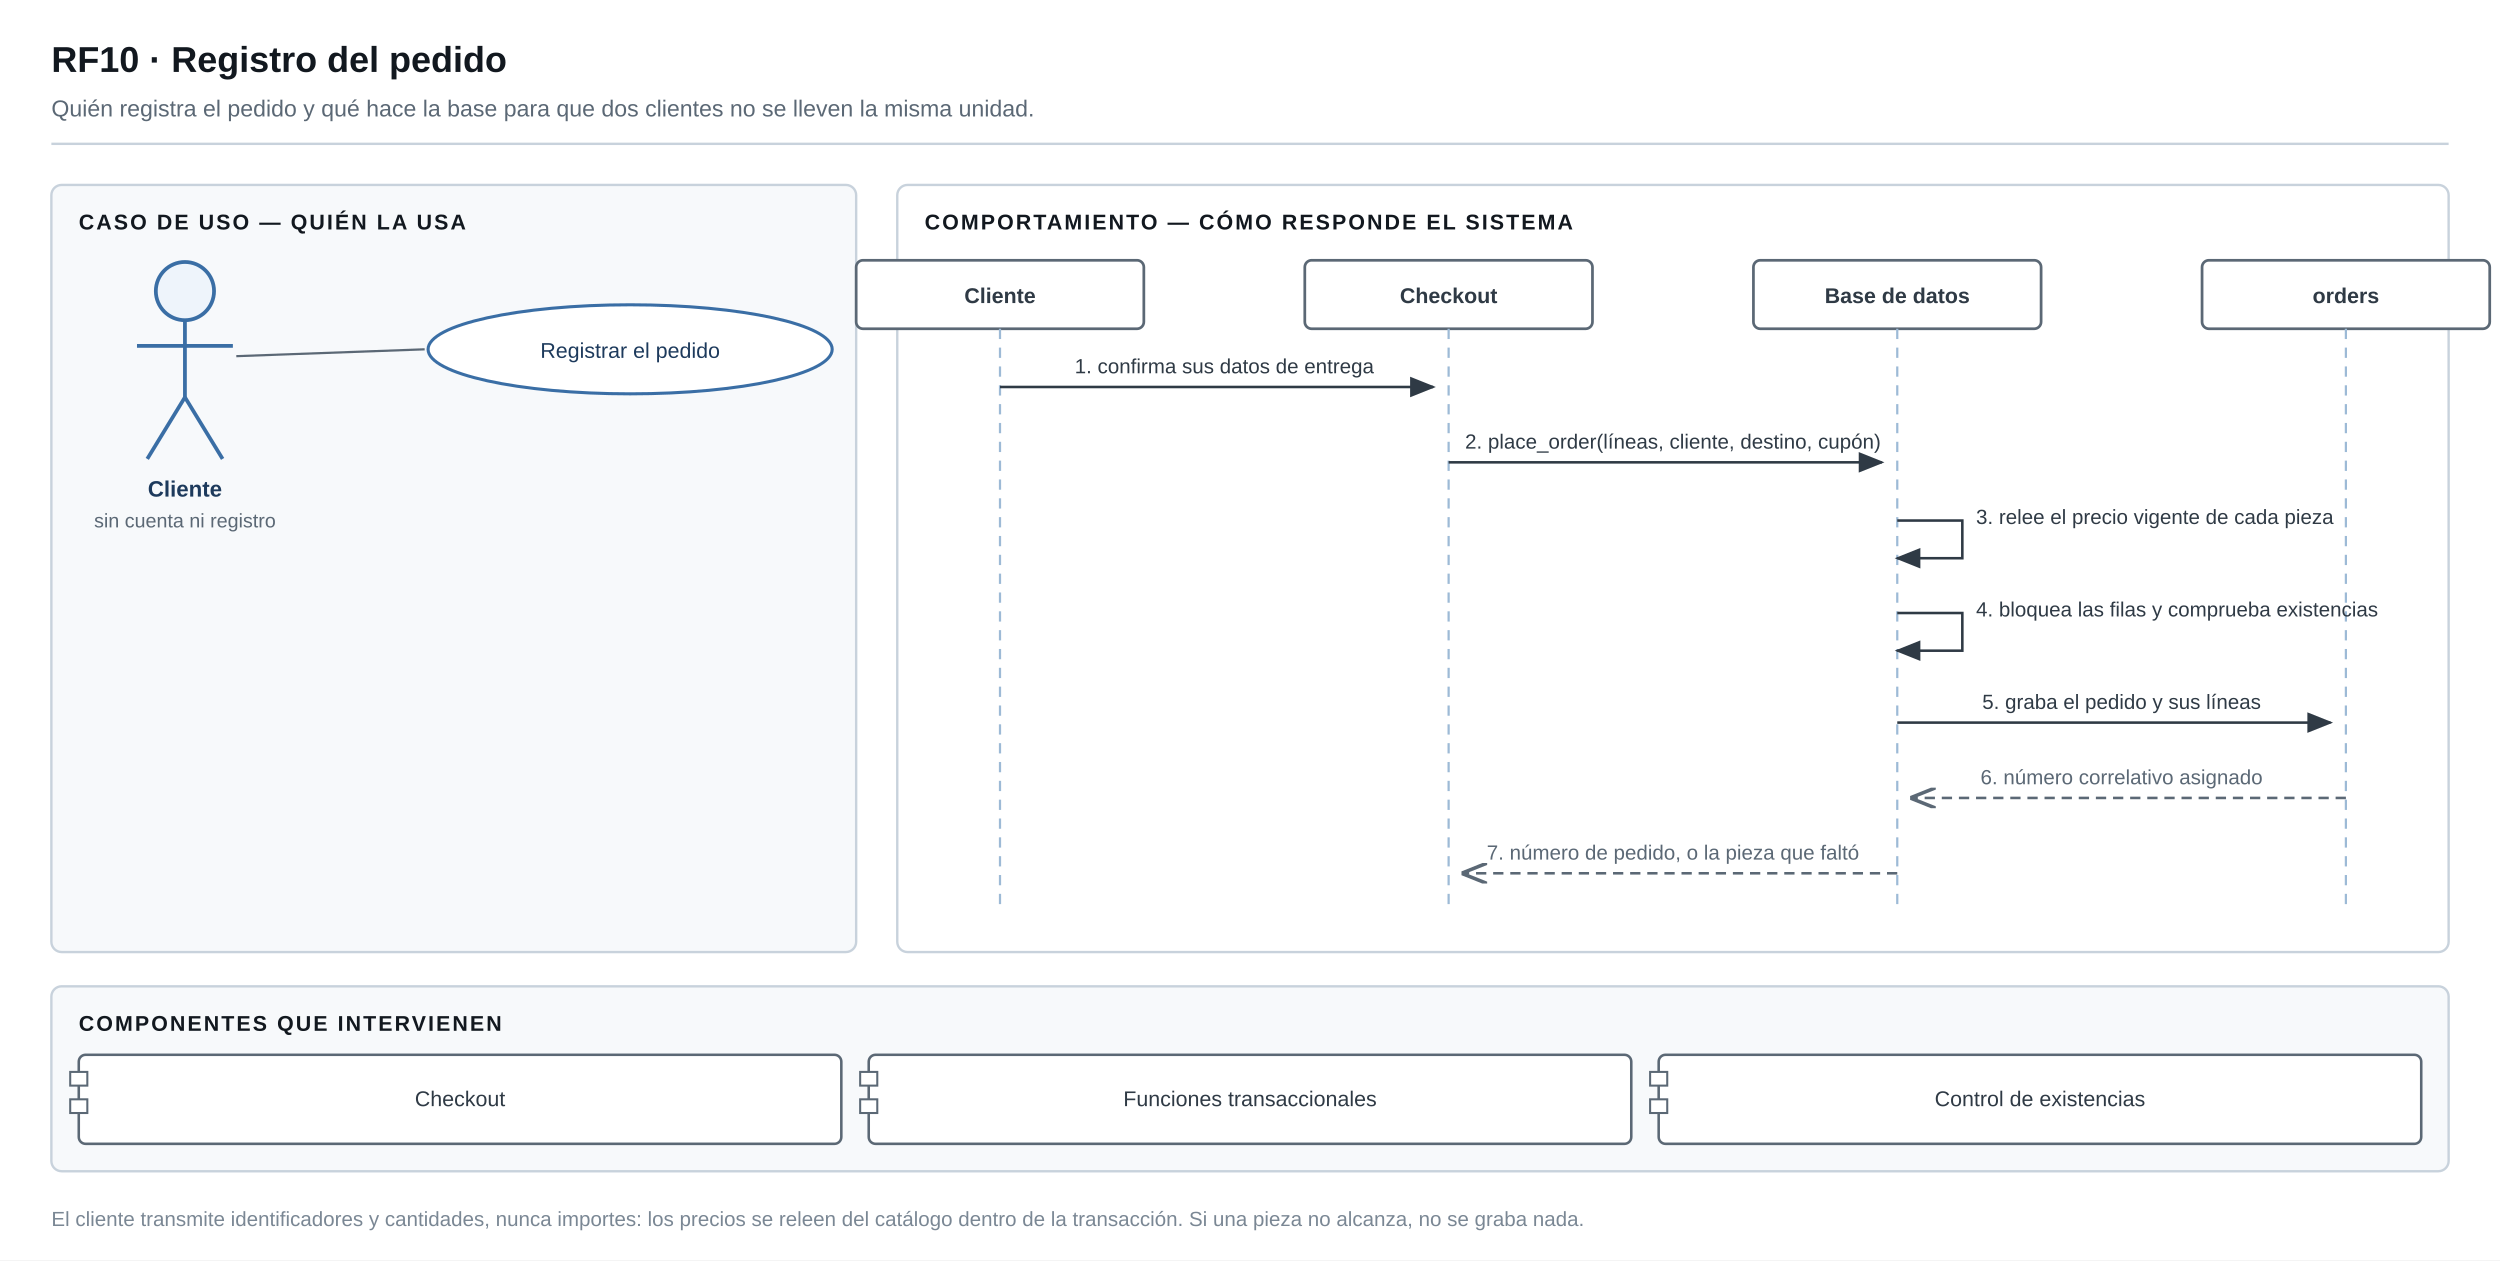
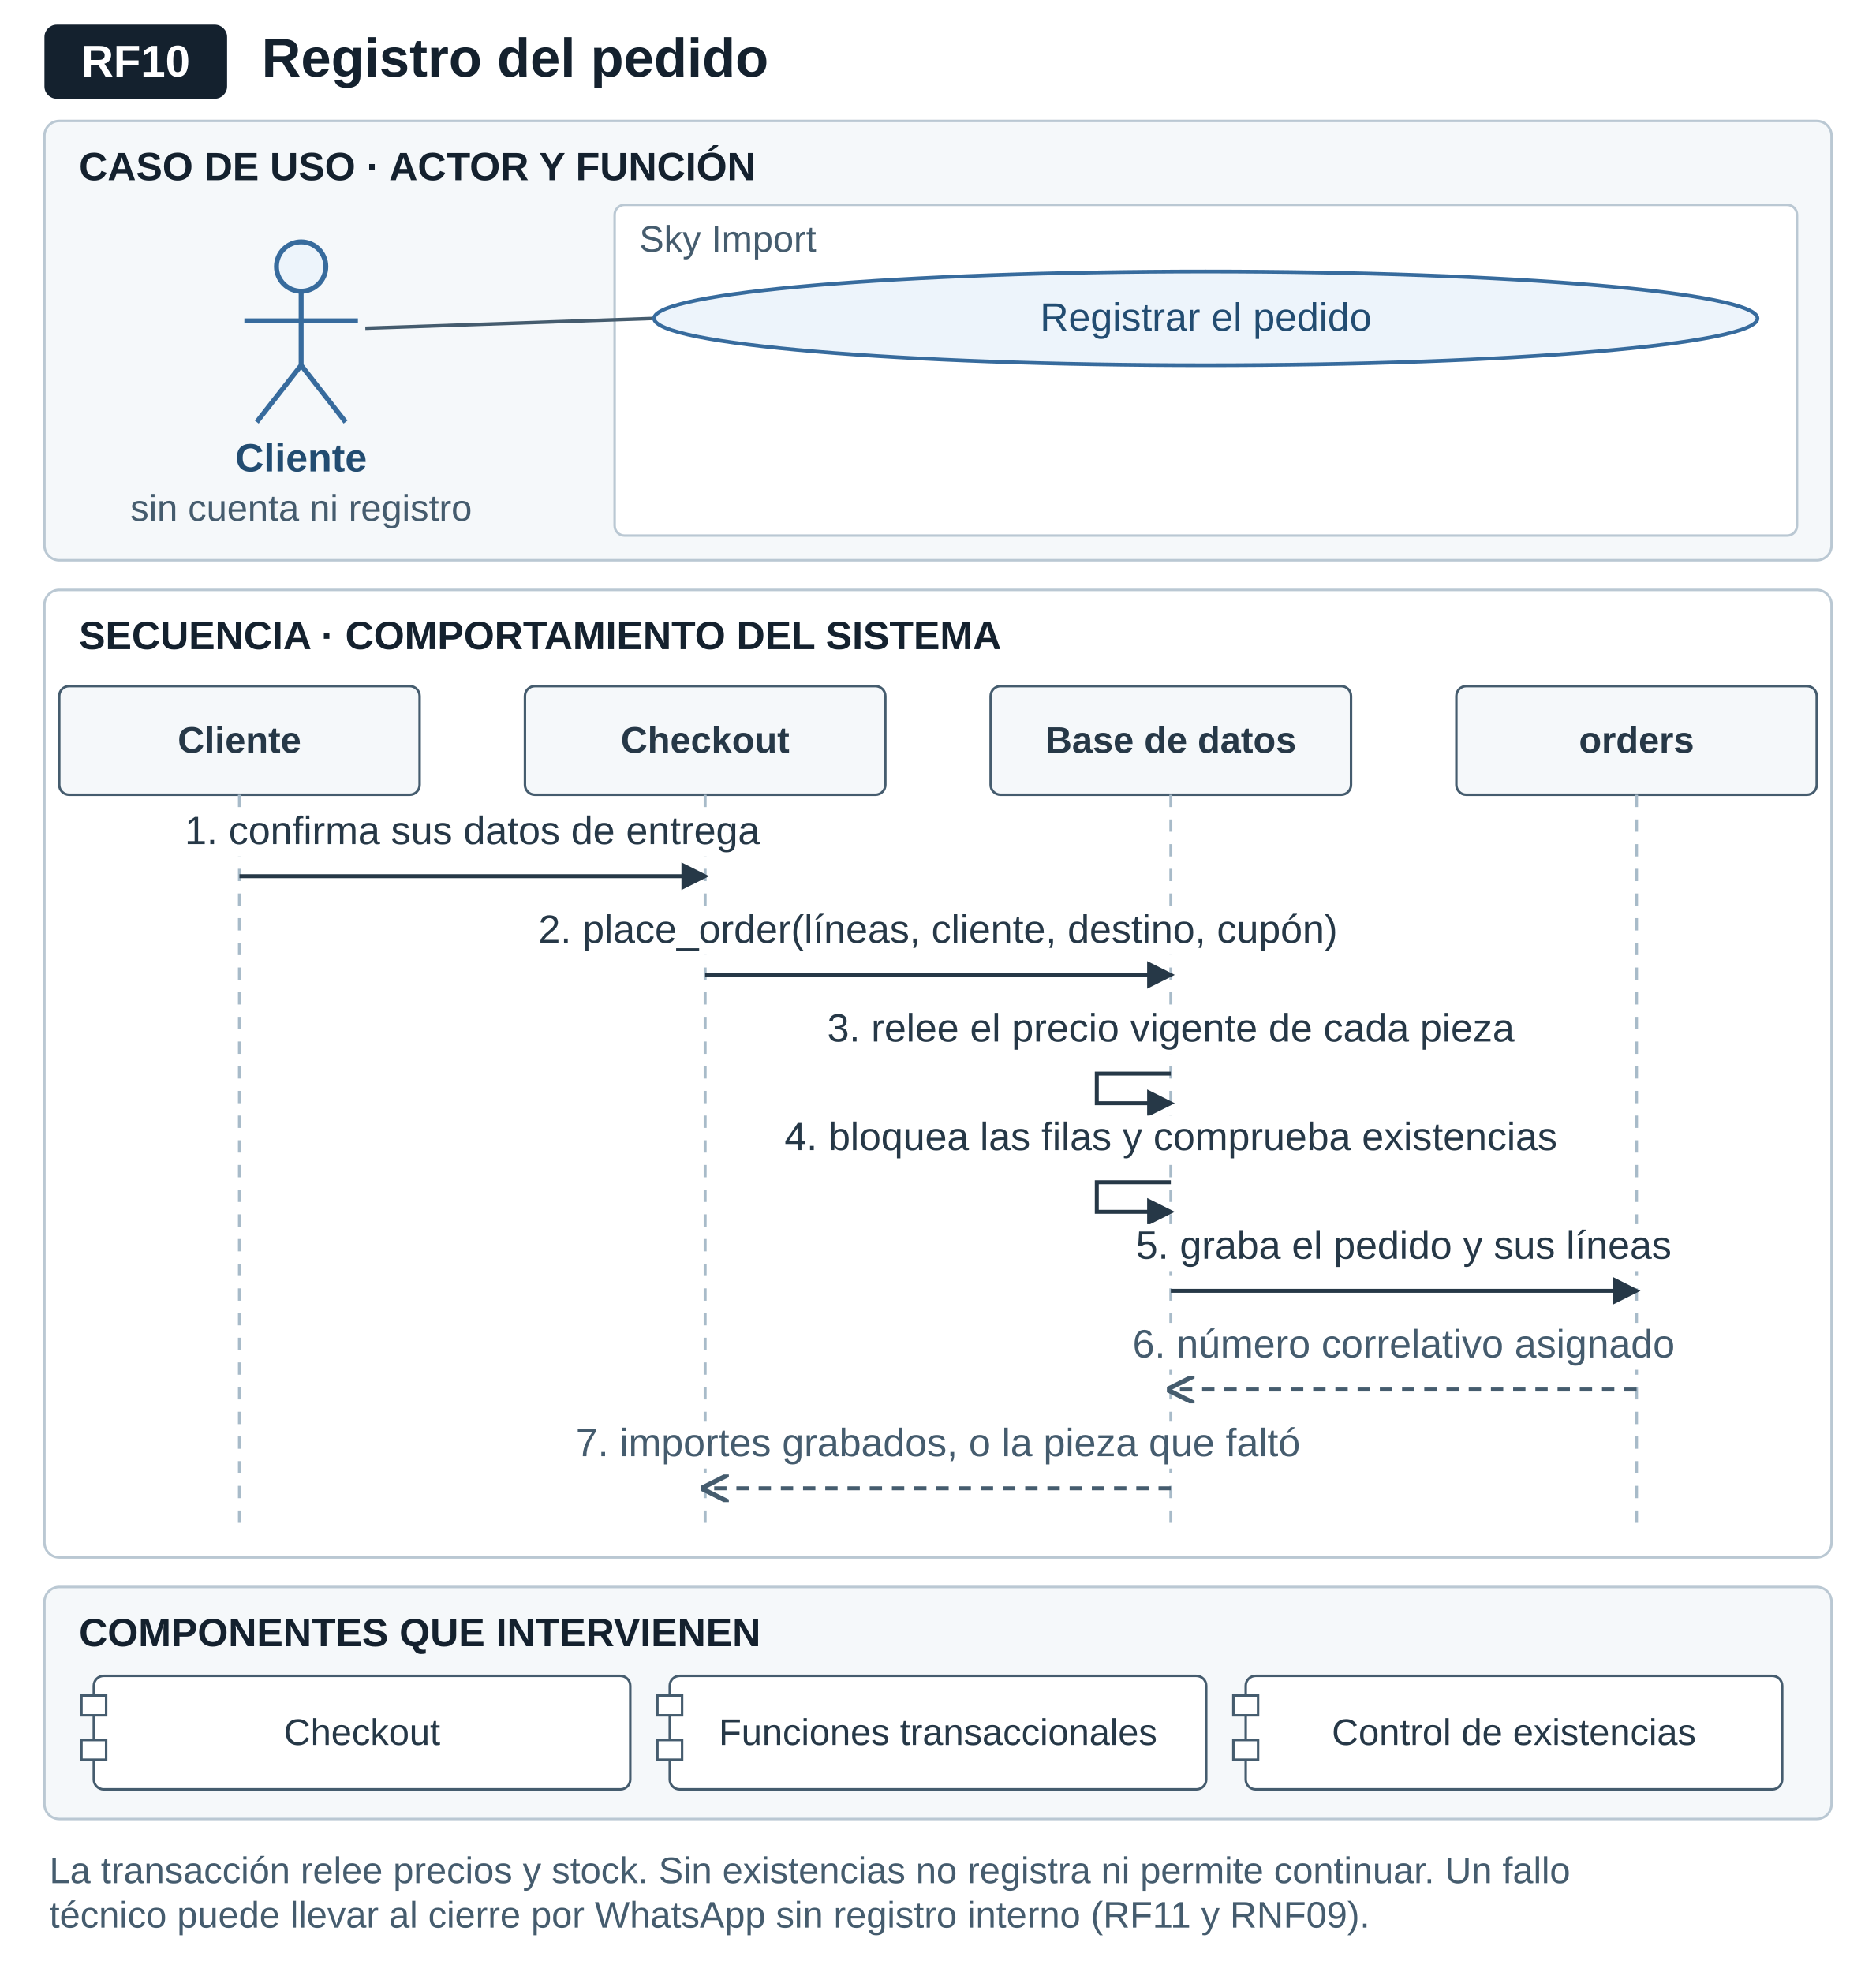
- <svg xmlns="http://www.w3.org/2000/svg" width="1460" height="736" viewBox="0 0 1460 736" font-family="Segoe UI, Arial, sans-serif">
-   <rect width="1460" height="736" fill="#ffffff" />
+ <svg xmlns="http://www.w3.org/2000/svg" width="760" height="799" viewBox="0 0 760 799" font-family="Arial, sans-serif">
+   <rect width="760" height="799" fill="#ffffff" />
  <defs>
-     <marker id="f-llena" markerWidth="10" markerHeight="8" refX="9" refY="4" orient="auto">
-       <path d="M0,0 L10,4 L0,8 z" fill="#2f3a45" />
+     <marker id="f-llena" markerWidth="7" markerHeight="7" refX="6" refY="3.5" orient="auto">
+       <path d="M0,0 L7,3.5 L0,7 z" fill="#263847" />
    </marker>
-     <marker id="f-abierta" markerWidth="10" markerHeight="8" refX="9" refY="4" orient="auto">
-       <path d="M0,0 L10,4 L0,8" fill="none" stroke="#5b6875" stroke-width="1.4" />
+     <marker id="f-abierta" markerWidth="7" markerHeight="7" refX="6" refY="3.5" orient="auto">
+       <path d="M0,0 L7,3.5 L0,7" fill="none" stroke="#455c6e" stroke-width="1.2" />
    </marker>
  </defs>
-   <text x="30" y="42" font-size="21" font-weight="700" fill="#12181f">RF10 · Registro del pedido</text>
-   <text x="30" y="68" font-size="13.5" fill="#5b6875">Quién registra el pedido y qué hace la base para que dos clientes no se lleven la misma unidad.</text>
-   <line x1="30" y1="84" x2="1430" y2="84" stroke="#c8d2dc" stroke-width="1.4" />
-   <rect x="30" y="108" width="470" height="448" rx="6" fill="#f7f9fb" stroke="#c8d2dc" stroke-width="1.4" />
-   <text x="46" y="134" font-size="12.5" font-weight="700" fill="#12181f" letter-spacing="1.2">CASO DE USO — QUIÉN LA USA</text>
-   <g stroke="#3a6ea5" stroke-width="2.2" fill="none">
-     <circle cx="108" cy="170" r="17" fill="#eef4fb" />
-     <line x1="108" y1="187" x2="108" y2="232" />
-     <line x1="80" y1="202" x2="136" y2="202" />
-     <line x1="108" y1="232" x2="86" y2="268" />
-     <line x1="108" y1="232" x2="130" y2="268" />
+   <rect x="18" y="10" width="74" height="30" rx="5" fill="#14212e" />
+   <text x="55" y="31" text-anchor="middle" font-size="18" font-weight="700" fill="#ffffff">
+     <tspan x="55" dy="0">RF10</tspan>
+   </text>
+   <text x="106" y="31" text-anchor="start" font-size="22" font-weight="700" fill="#14212e">
+     <tspan x="106" dy="0">Registro del pedido</tspan>
+   </text>
+   <rect x="18" y="49" width="724" height="178" rx="6" fill="#f5f8fa" stroke="#bac8d3" />
+   <text x="32" y="73" text-anchor="start" font-size="16" font-weight="700" fill="#14212e">
+     <tspan x="32" dy="0">CASO DE USO · ACTOR Y FUNCIÓN</tspan>
+   </text>
+   <rect x="249" y="83" width="479" height="134" rx="4" fill="#ffffff" stroke="#bac8d3" />
+   <text x="259" y="102" text-anchor="start" font-size="15" font-weight="400" fill="#455c6e">
+     <tspan x="259" dy="0">Sky Import</tspan>
+   </text>
+   <line x1="148" y1="133" x2="265" y2="129" stroke="#455c6e" stroke-width="1.4" />
+   <g stroke="#376b9d" stroke-width="2" fill="none">
+     <circle cx="122" cy="108" r="10" fill="#edf4fb" />
+     <path d="M122 118 v30 m-23,-18 h46 m-23,18 l-18,23 m18,-23 l18,23" />
  </g>
-   <text x="108" y="290" text-anchor="middle" font-size="13" font-weight="700" fill="#1d3a5c">Cliente</text>
-   <text x="108" y="308" text-anchor="middle" font-size="11.5" fill="#5b6875">sin cuenta ni registro</text>
-   <ellipse cx="368" cy="204" rx="118" ry="26" fill="#ffffff" stroke="#3a6ea5" stroke-width="1.8" />
-   <text x="368" y="209" text-anchor="middle" font-size="12.5" fill="#1d3a5c">Registrar el pedido</text>
-   <line x1="138" y1="208" x2="248" y2="204" stroke="#5b6875" stroke-width="1.3" />
-   <rect x="524" y="108" width="906" height="448" rx="6" fill="#ffffff" stroke="#c8d2dc" stroke-width="1.4" />
-   <text x="540" y="134" font-size="12.5" font-weight="700" fill="#12181f" letter-spacing="1.2">COMPORTAMIENTO — CÓMO RESPONDE EL SISTEMA</text>
-   <rect x="500" y="152" width="168" height="40" rx="4" fill="#ffffff" stroke="#5b6875" stroke-width="1.6" />
-   <text x="584" y="177" text-anchor="middle" font-size="12.5" font-weight="700" fill="#2f3a45">Cliente</text>
-   <line x1="584" y1="192" x2="584" y2="532" stroke="#9dbad6" stroke-width="1.3" stroke-dasharray="6 5" />
-   <rect x="762" y="152" width="168" height="40" rx="4" fill="#ffffff" stroke="#5b6875" stroke-width="1.6" />
-   <text x="846" y="177" text-anchor="middle" font-size="12.5" font-weight="700" fill="#2f3a45">Checkout</text>
-   <line x1="846" y1="192" x2="846" y2="532" stroke="#9dbad6" stroke-width="1.3" stroke-dasharray="6 5" />
-   <rect x="1024" y="152" width="168" height="40" rx="4" fill="#ffffff" stroke="#5b6875" stroke-width="1.6" />
-   <text x="1108" y="177" text-anchor="middle" font-size="12.5" font-weight="700" fill="#2f3a45">Base de datos</text>
-   <line x1="1108" y1="192" x2="1108" y2="532" stroke="#9dbad6" stroke-width="1.3" stroke-dasharray="6 5" />
-   <rect x="1286" y="152" width="168" height="40" rx="4" fill="#ffffff" stroke="#5b6875" stroke-width="1.6" />
-   <text x="1370" y="177" text-anchor="middle" font-size="12.5" font-weight="700" fill="#2f3a45">orders</text>
-   <line x1="1370" y1="192" x2="1370" y2="532" stroke="#9dbad6" stroke-width="1.3" stroke-dasharray="6 5" />
-   <line x1="584" y1="226" x2="837" y2="226" stroke="#2f3a45" stroke-width="1.5" marker-end="url(#f-llena)" />
-   <text x="715" y="218" text-anchor="middle" font-size="12" fill="#2f3a45">1. confirma sus datos de entrega</text>
-   <line x1="846" y1="270" x2="1099" y2="270" stroke="#2f3a45" stroke-width="1.5" marker-end="url(#f-llena)" />
-   <text x="977" y="262" text-anchor="middle" font-size="12" fill="#2f3a45">2. place_order(líneas, cliente, destino, cupón)</text>
-   <path d="M1108 304 h38 v22 h-38" fill="none" stroke="#2f3a45" stroke-width="1.5" marker-end="url(#f-llena)" />
-   <text x="1154" y="306" text-anchor="start" font-size="12" fill="#2f3a45">3. relee el precio vigente de cada pieza</text>
-   <path d="M1108 358 h38 v22 h-38" fill="none" stroke="#2f3a45" stroke-width="1.5" marker-end="url(#f-llena)" />
-   <text x="1154" y="360" text-anchor="start" font-size="12" fill="#2f3a45">4. bloquea las filas y comprueba existencias</text>
-   <line x1="1108" y1="422" x2="1361" y2="422" stroke="#2f3a45" stroke-width="1.5" marker-end="url(#f-llena)" />
-   <text x="1239" y="414" text-anchor="middle" font-size="12" fill="#2f3a45">5. graba el pedido y sus líneas</text>
-   <line x1="1370" y1="466" x2="1117" y2="466" stroke="#5b6875" stroke-width="1.5" stroke-dasharray="6 4" marker-end="url(#f-abierta)" />
-   <text x="1239" y="458" text-anchor="middle" font-size="12" fill="#5b6875">6. número correlativo asignado</text>
-   <line x1="1108" y1="510" x2="855" y2="510" stroke="#5b6875" stroke-width="1.5" stroke-dasharray="6 4" marker-end="url(#f-abierta)" />
-   <text x="977" y="502" text-anchor="middle" font-size="12" fill="#5b6875">7. número de pedido, o la pieza que faltó</text>
-   <rect x="30" y="576" width="1400" height="108" rx="6" fill="#f7f9fb" stroke="#c8d2dc" stroke-width="1.4" />
-   <text x="46" y="602" font-size="12.5" font-weight="700" fill="#12181f" letter-spacing="1.2">COMPONENTES QUE INTERVIENEN</text>
-   <rect x="46" y="616" width="445.333" height="52" rx="4" fill="#ffffff" stroke="#5b6875" stroke-width="1.5" />
-   <rect x="41" y="626" width="10" height="8" fill="#ffffff" stroke="#5b6875" stroke-width="1.2" />
-   <rect x="41" y="642" width="10" height="8" fill="#ffffff" stroke="#5b6875" stroke-width="1.2" />
-   <text x="268.667" y="646" text-anchor="middle" font-size="12.5" fill="#2f3a45">Checkout</text>
-   <rect x="507.333" y="616" width="445.333" height="52" rx="4" fill="#ffffff" stroke="#5b6875" stroke-width="1.5" />
-   <rect x="502.333" y="626" width="10" height="8" fill="#ffffff" stroke="#5b6875" stroke-width="1.2" />
-   <rect x="502.333" y="642" width="10" height="8" fill="#ffffff" stroke="#5b6875" stroke-width="1.2" />
-   <text x="730" y="646" text-anchor="middle" font-size="12.5" fill="#2f3a45">Funciones transaccionales</text>
-   <rect x="968.667" y="616" width="445.333" height="52" rx="4" fill="#ffffff" stroke="#5b6875" stroke-width="1.5" />
-   <rect x="963.667" y="626" width="10" height="8" fill="#ffffff" stroke="#5b6875" stroke-width="1.2" />
-   <rect x="963.667" y="642" width="10" height="8" fill="#ffffff" stroke="#5b6875" stroke-width="1.2" />
-   <text x="1191.333" y="646" text-anchor="middle" font-size="12.5" fill="#2f3a45">Control de existencias</text>
-   <text x="30" y="716" font-size="12" fill="#7a8794">El cliente transmite identificadores y cantidades, nunca importes: los precios se releen del catálogo dentro de la transacción. Si una pieza no alcanza, no se graba nada.</text>
+   <text x="122" y="191" text-anchor="middle" font-size="16" font-weight="700" fill="#224c71">
+     <tspan x="122" dy="0">Cliente</tspan>
+   </text>
+   <text x="122" y="211" text-anchor="middle" font-size="15" font-weight="400" fill="#455c6e">
+     <tspan x="122" dy="0">sin cuenta ni registro</tspan>
+   </text>
+   <ellipse cx="488.5" cy="129" rx="223.5" ry="19" fill="#edf4fb" stroke="#376b9d" stroke-width="1.5" />
+   <text x="488.5" y="134" text-anchor="middle" font-size="16" font-weight="400" fill="#224c71">
+     <tspan x="488.5" dy="0">Registrar el pedido</tspan>
+   </text>
+   <rect x="18" y="239" width="724" height="392" rx="6" fill="#ffffff" stroke="#bac8d3" />
+   <text x="32" y="263" text-anchor="start" font-size="16" font-weight="700" fill="#14212e">
+     <tspan x="32" dy="0">SECUENCIA · COMPORTAMIENTO DEL SISTEMA</tspan>
+   </text>
+   <rect x="24" y="278" width="146" height="44" rx="4" fill="#f5f8fa" stroke="#455c6e" />
+   <text x="97" y="305" text-anchor="middle" font-size="15" font-weight="700" fill="#263847">
+     <tspan x="97" dy="0">Cliente</tspan>
+   </text>
+   <line x1="97" y1="322" x2="97" y2="619" stroke="#a8bbc9" stroke-width="1.2" stroke-dasharray="5 5" />
+   <rect x="212.667" y="278" width="146" height="44" rx="4" fill="#f5f8fa" stroke="#455c6e" />
+   <text x="285.667" y="305" text-anchor="middle" font-size="15" font-weight="700" fill="#263847">
+     <tspan x="285.667" dy="0">Checkout</tspan>
+   </text>
+   <line x1="285.667" y1="322" x2="285.667" y2="619" stroke="#a8bbc9" stroke-width="1.2" stroke-dasharray="5 5" />
+   <rect x="401.333" y="278" width="146" height="44" rx="4" fill="#f5f8fa" stroke="#455c6e" />
+   <text x="474.333" y="305" text-anchor="middle" font-size="15" font-weight="700" fill="#263847">
+     <tspan x="474.333" dy="0">Base de datos</tspan>
+   </text>
+   <line x1="474.333" y1="322" x2="474.333" y2="619" stroke="#a8bbc9" stroke-width="1.2" stroke-dasharray="5 5" />
+   <rect x="590" y="278" width="146" height="44" rx="4" fill="#f5f8fa" stroke="#455c6e" />
+   <text x="663" y="305" text-anchor="middle" font-size="15" font-weight="700" fill="#263847">
+     <tspan x="663" dy="0">orders</tspan>
+   </text>
+   <line x1="663" y1="322" x2="663" y2="619" stroke="#a8bbc9" stroke-width="1.2" stroke-dasharray="5 5" />
+   <rect x="60.413" y="328" width="261.84" height="19" rx="2" fill="#ffffff" />
+   <text x="191.333" y="342" text-anchor="middle" font-size="16" font-weight="400" fill="#263847">
+     <tspan x="191.333" dy="0">1. confirma sus datos de entrega</tspan>
+   </text>
+   <line x1="97" y1="355" x2="285.667" y2="355" stroke="#263847" stroke-width="1.6" marker-end="url(#f-llena)" />
+   <rect x="196.44" y="368" width="367.12" height="19" rx="2" fill="#ffffff" />
+   <text x="380" y="382" text-anchor="middle" font-size="16" font-weight="400" fill="#263847">
+     <tspan x="380" dy="0">2. place_order(líneas, cliente, destino, cupón)</tspan>
+   </text>
+   <line x1="285.667" y1="395" x2="474.333" y2="395" stroke="#263847" stroke-width="1.6" marker-end="url(#f-llena)" />
+   <rect x="320.533" y="408" width="307.6" height="19" rx="2" fill="#ffffff" />
+   <text x="474.333" y="422" text-anchor="middle" font-size="16" font-weight="400" fill="#263847">
+     <tspan x="474.333" dy="0">3. relee el precio vigente de cada pieza</tspan>
+   </text>
+   <path d="M474.333 435 h-30 v12 h30" fill="none" stroke="#263847" stroke-width="1.6" marker-end="url(#f-llena)" />
+   <rect x="303.413" y="452" width="341.84" height="19" rx="2" fill="#ffffff" />
+   <text x="474.333" y="466" text-anchor="middle" font-size="16" font-weight="400" fill="#263847">
+     <tspan x="474.333" dy="0">4. bloquea las filas y comprueba existencias</tspan>
+   </text>
+   <path d="M474.333 479 h-30 v12 h30" fill="none" stroke="#263847" stroke-width="1.6" marker-end="url(#f-llena)" />
+   <rect x="447.907" y="496" width="241.52" height="19" rx="2" fill="#ffffff" />
+   <text x="568.667" y="510" text-anchor="middle" font-size="16" font-weight="400" fill="#263847">
+     <tspan x="568.667" dy="0">5. graba el pedido y sus líneas</tspan>
+   </text>
+   <line x1="474.333" y1="523" x2="663" y2="523" stroke="#263847" stroke-width="1.6" marker-end="url(#f-llena)" />
+   <rect x="446.707" y="536" width="243.92" height="19" rx="2" fill="#ffffff" />
+   <text x="568.667" y="550" text-anchor="middle" font-size="16" font-weight="400" fill="#455c6e">
+     <tspan x="568.667" dy="0">6. número correlativo asignado</tspan>
+   </text>
+   <line x1="663" y1="563" x2="474.333" y2="563" stroke="#455c6e" stroke-width="1.6" stroke-dasharray="5 4" marker-end="url(#f-abierta)" />
+   <rect x="217.56" y="576" width="324.88" height="19" rx="2" fill="#ffffff" />
+   <text x="380" y="590" text-anchor="middle" font-size="16" font-weight="400" fill="#455c6e">
+     <tspan x="380" dy="0">7. importes grabados, o la pieza que faltó</tspan>
+   </text>
+   <line x1="474.333" y1="603" x2="285.667" y2="603" stroke="#455c6e" stroke-width="1.6" stroke-dasharray="5 4" marker-end="url(#f-abierta)" />
+   <rect x="18" y="643" width="724" height="94" rx="6" fill="#f5f8fa" stroke="#bac8d3" />
+   <text x="32" y="667" text-anchor="start" font-size="16" font-weight="700" fill="#14212e">
+     <tspan x="32" dy="0">COMPONENTES QUE INTERVIENEN</tspan>
+   </text>
+   <rect x="38" y="679" width="217.333" height="46" rx="4" fill="#ffffff" stroke="#455c6e" />
+   <rect x="33" y="687" width="10" height="8" fill="#ffffff" stroke="#455c6e" />
+   <rect x="33" y="705" width="10" height="8" fill="#ffffff" stroke="#455c6e" />
+   <text x="146.667" y="707" text-anchor="middle" font-size="15" font-weight="400" fill="#263847">
+     <tspan x="146.667" dy="0">Checkout</tspan>
+   </text>
+   <rect x="271.333" y="679" width="217.333" height="46" rx="4" fill="#ffffff" stroke="#455c6e" />
+   <rect x="266.333" y="687" width="10" height="8" fill="#ffffff" stroke="#455c6e" />
+   <rect x="266.333" y="705" width="10" height="8" fill="#ffffff" stroke="#455c6e" />
+   <text x="380" y="707" text-anchor="middle" font-size="15" font-weight="400" fill="#263847">
+     <tspan x="380" dy="0">Funciones transaccionales</tspan>
+   </text>
+   <rect x="504.667" y="679" width="217.333" height="46" rx="4" fill="#ffffff" stroke="#455c6e" />
+   <rect x="499.667" y="687" width="10" height="8" fill="#ffffff" stroke="#455c6e" />
+   <rect x="499.667" y="705" width="10" height="8" fill="#ffffff" stroke="#455c6e" />
+   <text x="613.333" y="707" text-anchor="middle" font-size="15" font-weight="400" fill="#263847">
+     <tspan x="613.333" dy="0">Control de existencias</tspan>
+   </text>
+   <text x="20" y="763" text-anchor="start" font-size="15" font-weight="400" fill="#455c6e">
+     <tspan x="20" dy="0">La transacción relee precios y stock. Sin existencias no registra ni permite continuar. Un fallo</tspan>
+     <tspan x="20" dy="18">técnico puede llevar al cierre por WhatsApp sin registro interno (RF11 y RNF09).</tspan>
+   </text>
</svg>
